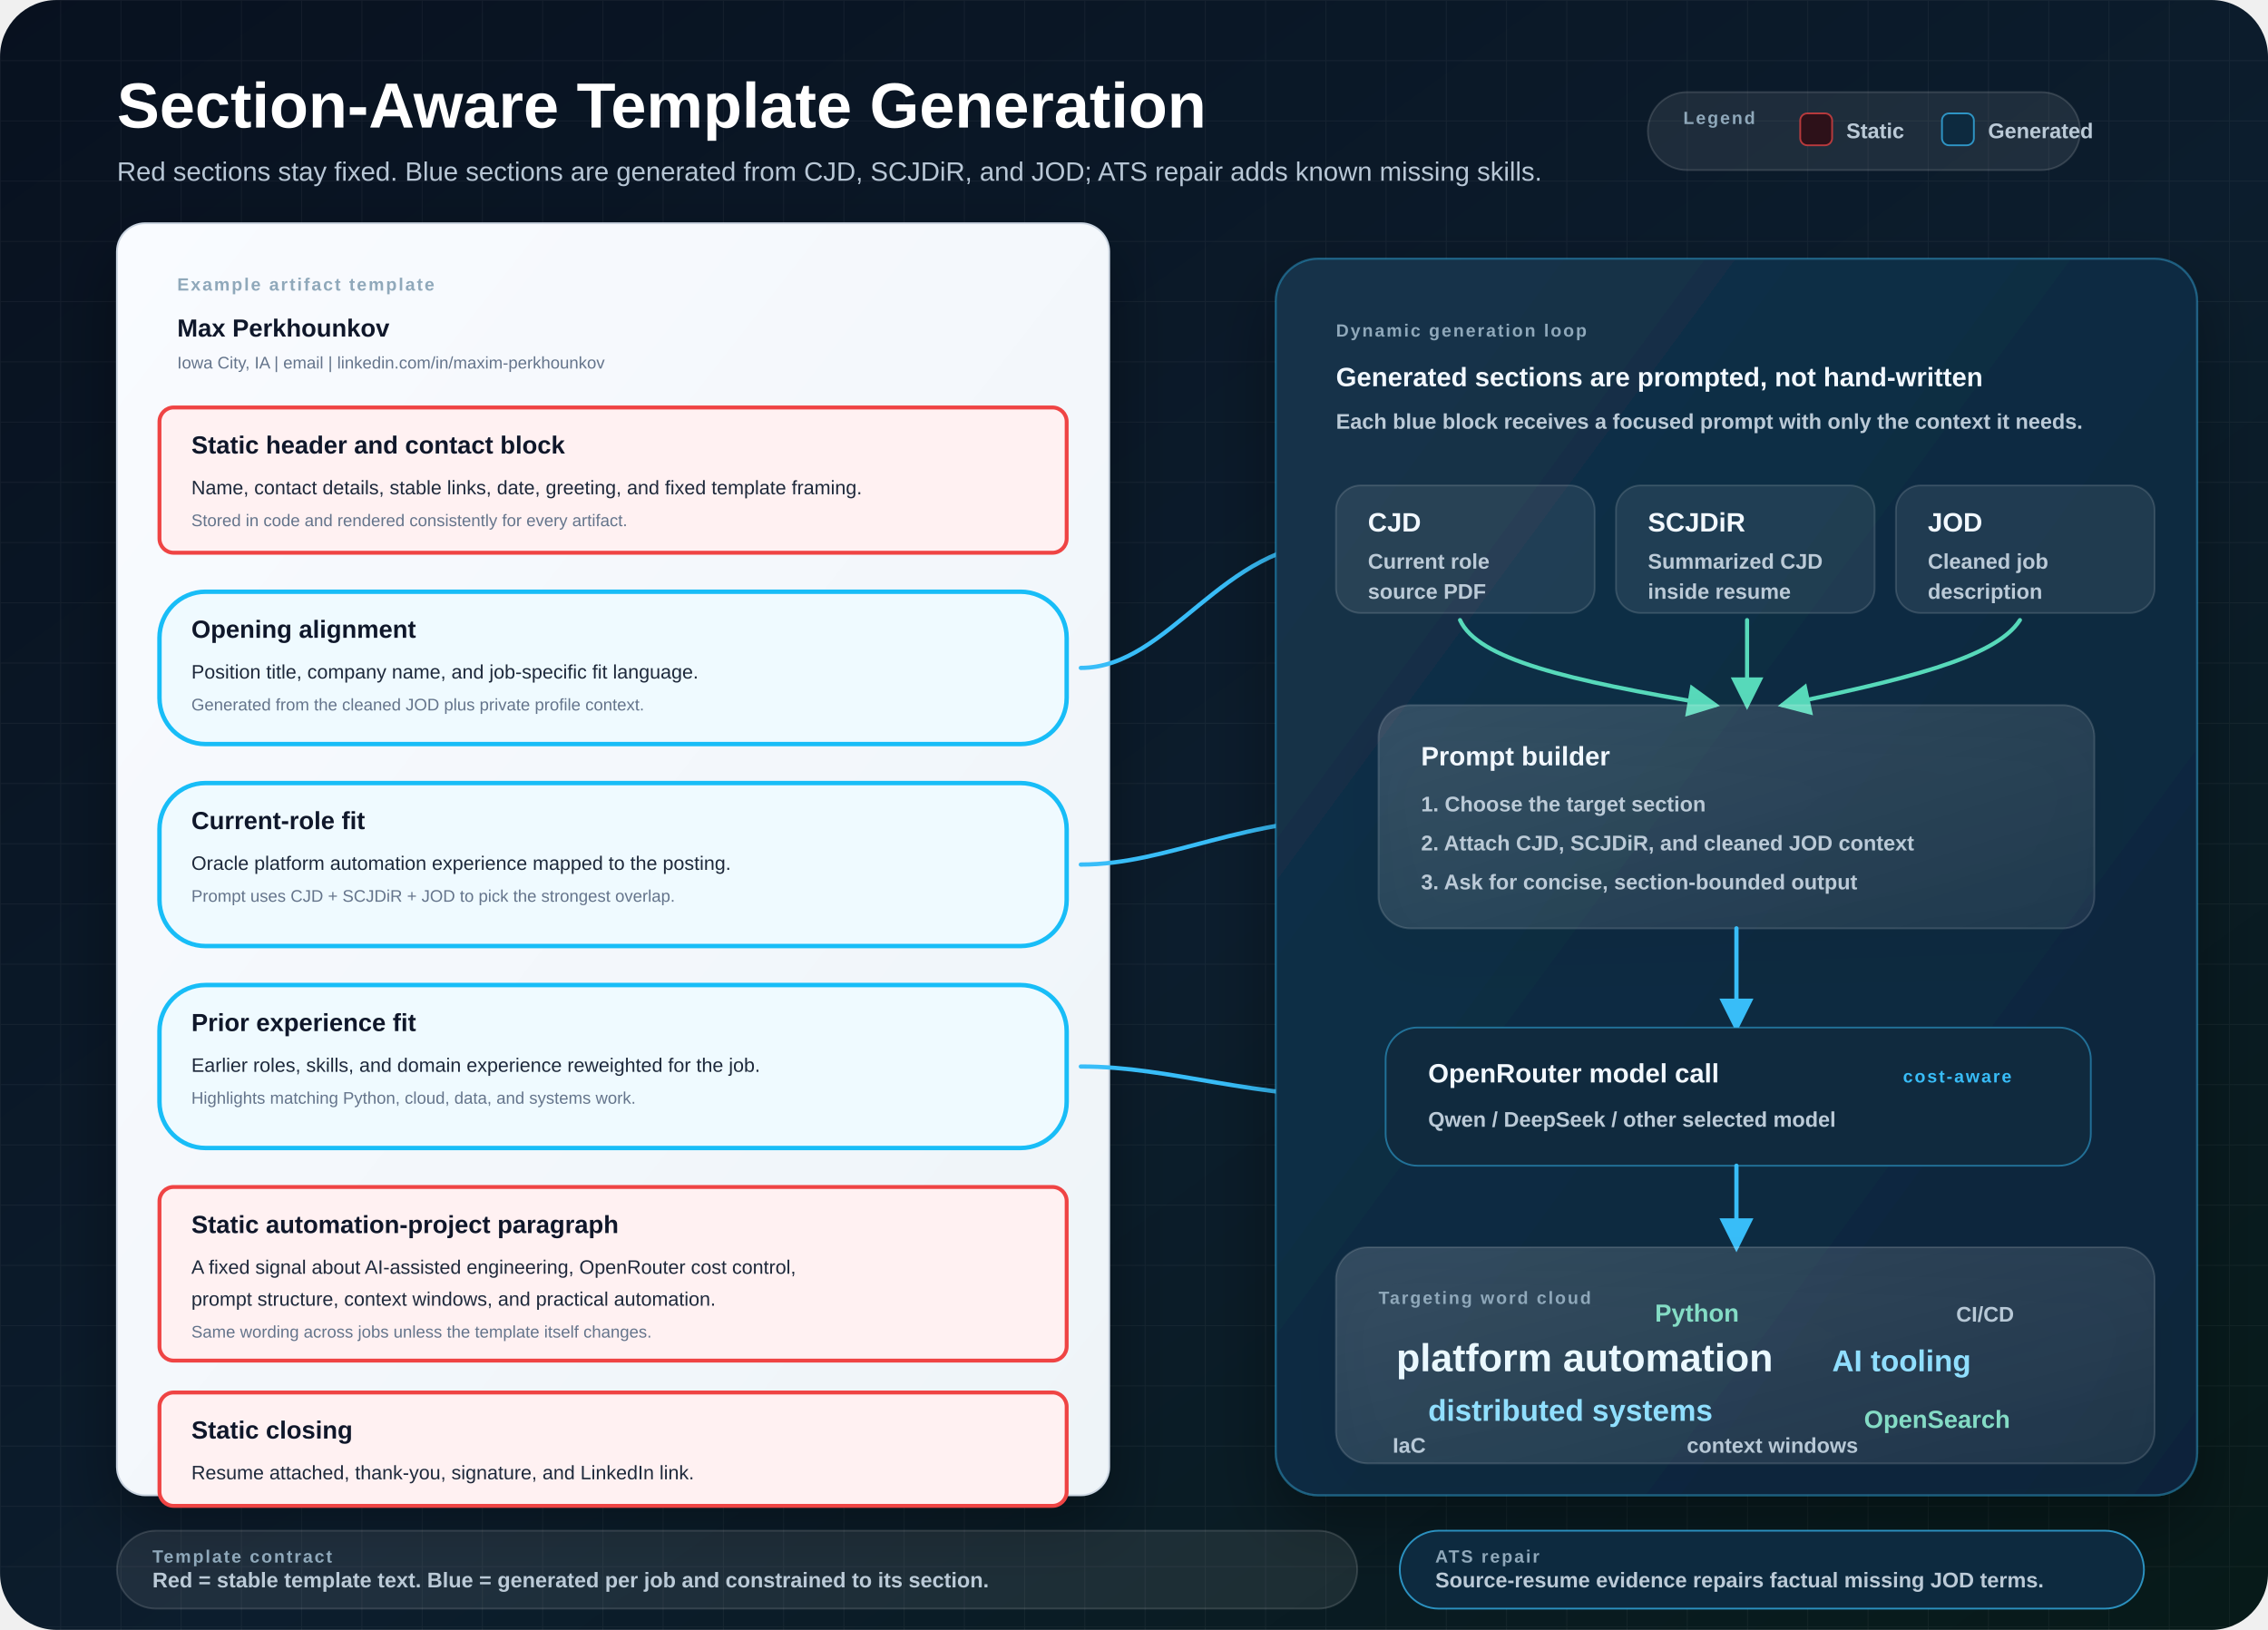
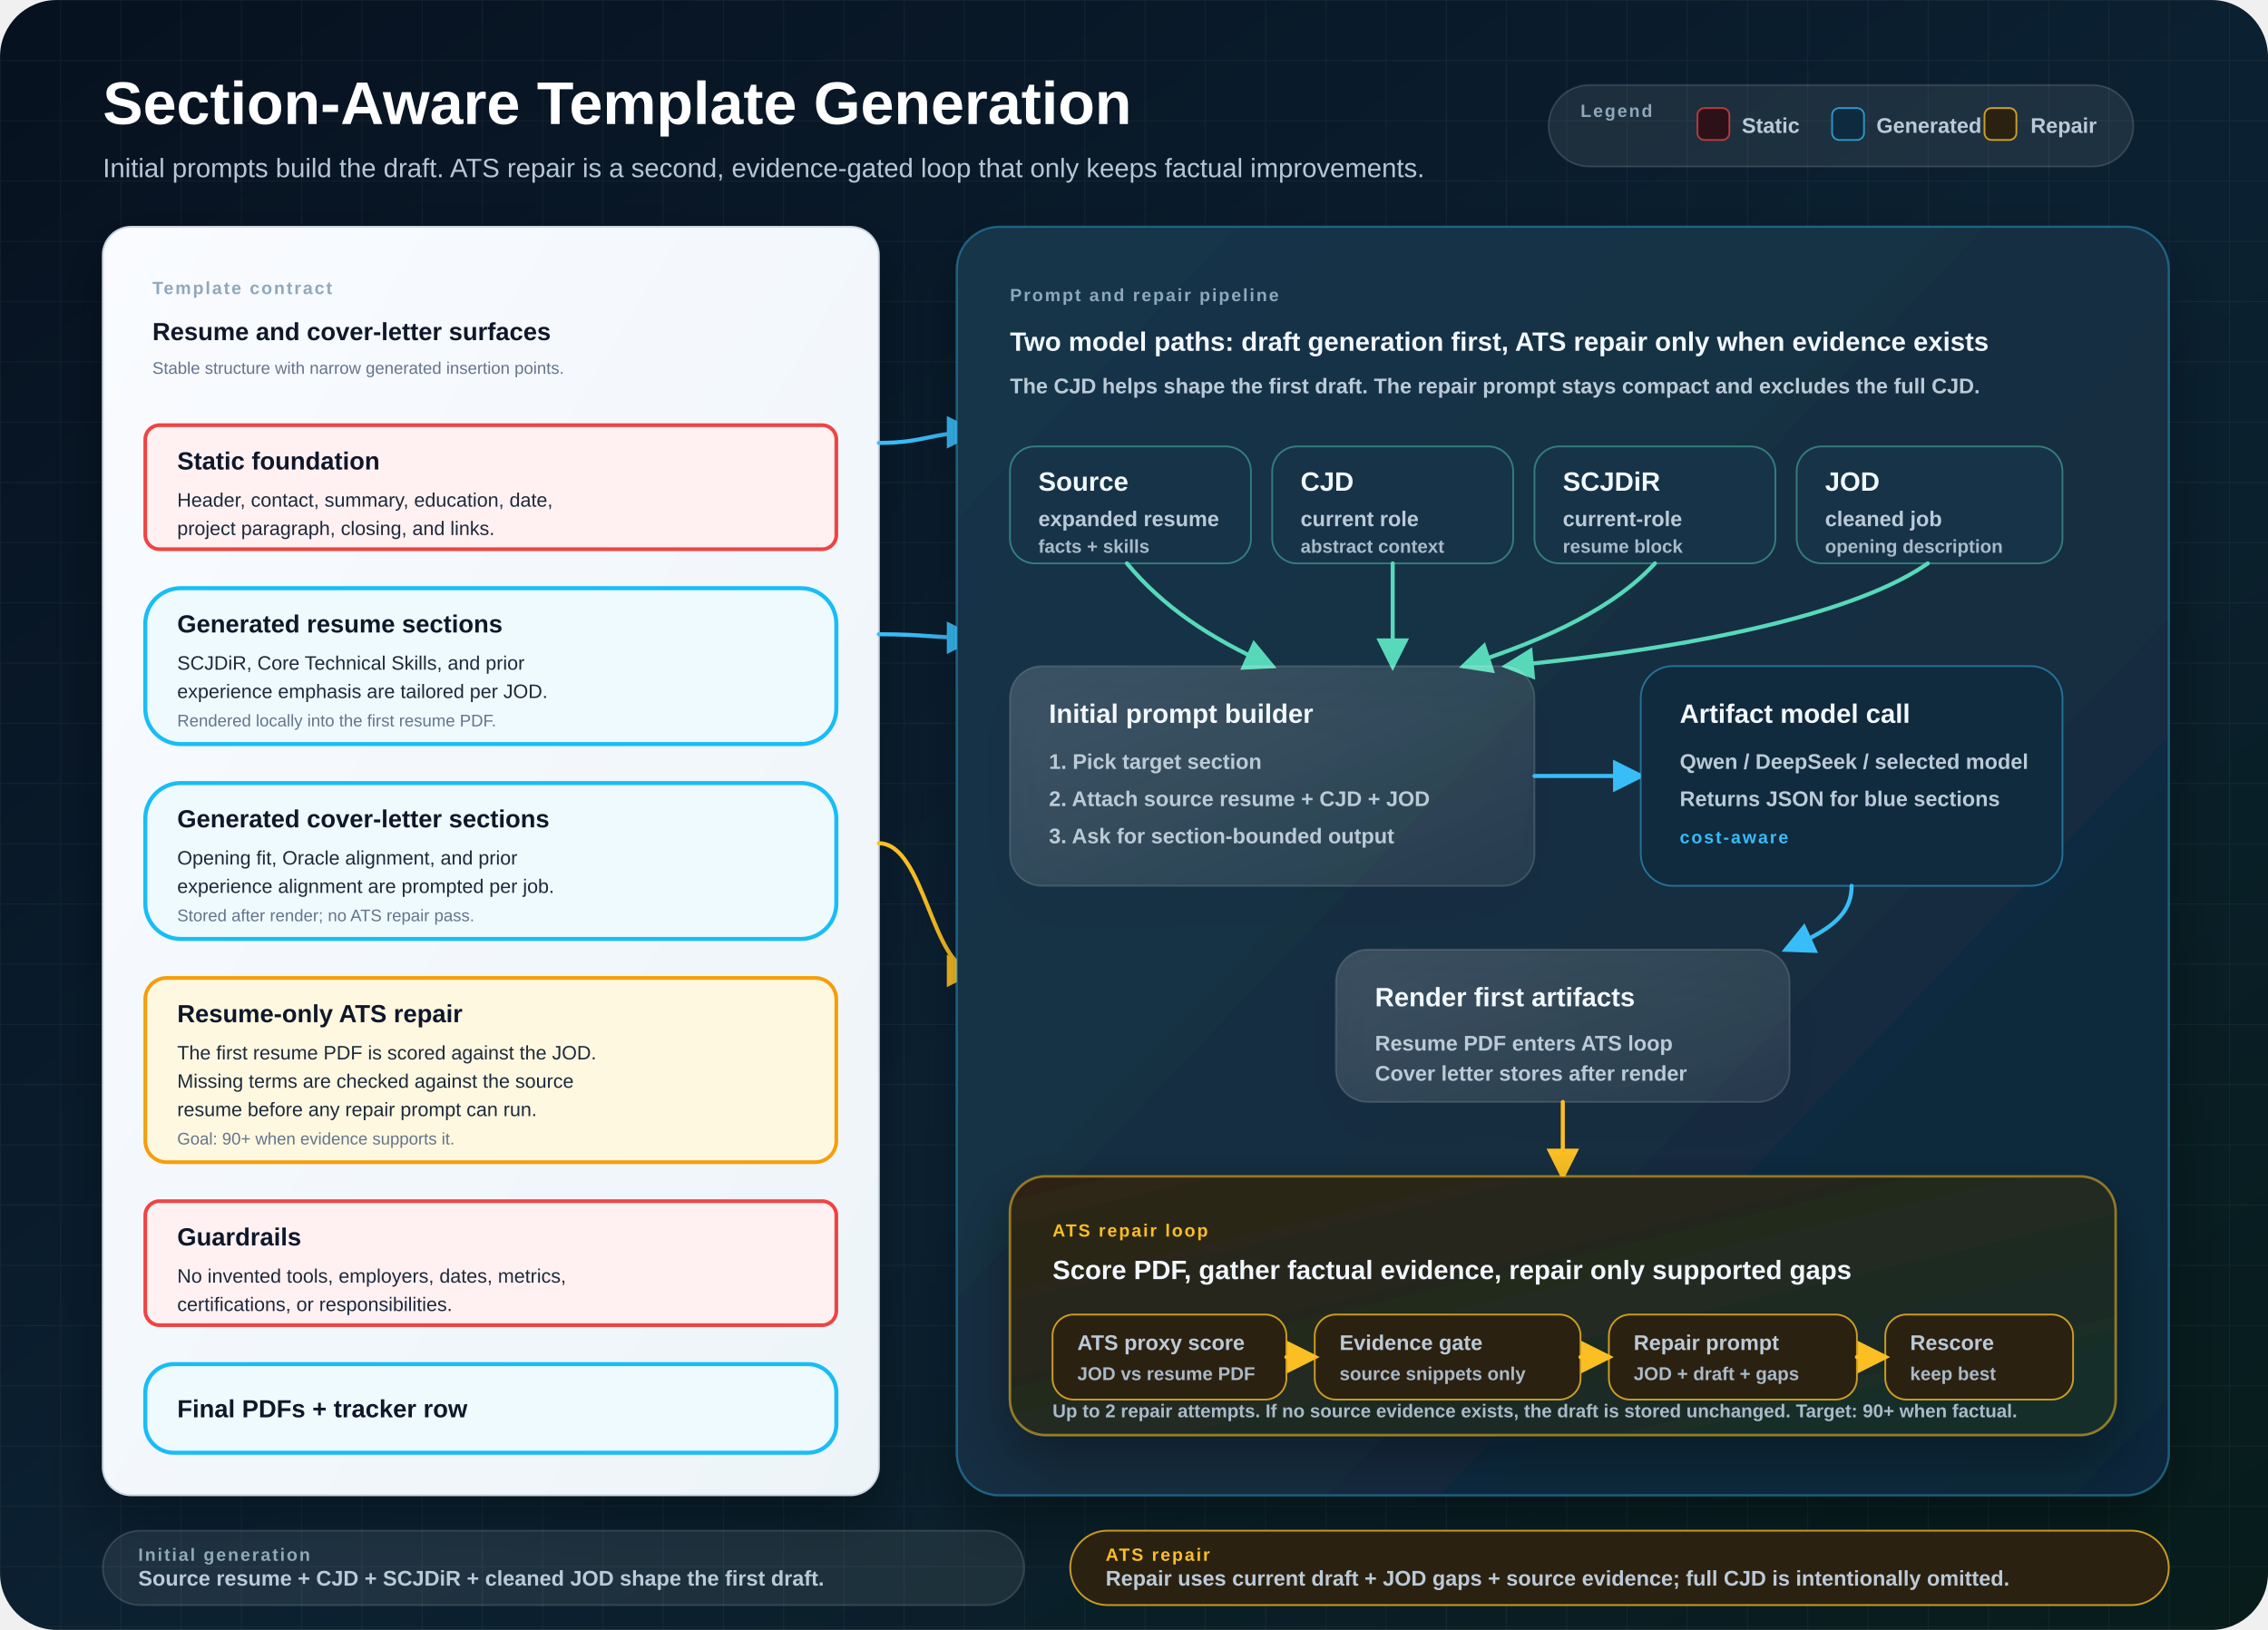
<svg xmlns="http://www.w3.org/2000/svg" width="1280" height="920" viewBox="0 0 1280 920" role="img" aria-labelledby="title desc">
  <defs>
    <linearGradient id="bg" x1="0" y1="0" x2="1" y2="1">
-       <stop offset="0" stop-color="#08111f" />
-       <stop offset="0.55" stop-color="#0c1d2d" />
-       <stop offset="1" stop-color="#071a18" />
+       <stop offset="0" stop-color="#07111f" />
+       <stop offset="0.54" stop-color="#0b2132" />
+       <stop offset="1" stop-color="#071c1a" />
    </linearGradient>
    <linearGradient id="paper" x1="0" y1="0" x2="1" y2="1">
      <stop offset="0" stop-color="#f9fbff" />
-       <stop offset="1" stop-color="#eef4f8" />
+       <stop offset="1" stop-color="#edf4f8" />
    </linearGradient>
    <linearGradient id="panel" x1="0" y1="0" x2="1" y2="1">
      <stop offset="0" stop-color="#ffffff" stop-opacity="0.15" />
      <stop offset="1" stop-color="#ffffff" stop-opacity="0.06" />
    </linearGradient>
-     <linearGradient id="aiPanel" x1="0" y1="0" x2="1" y2="1">
-       <stop offset="0" stop-color="#12334a" />
-       <stop offset="1" stop-color="#10243a" />
-     </linearGradient>
-     <linearGradient id="blueStroke" x1="0" y1="0" x2="1" y2="1">
-       <stop offset="0" stop-color="#2dd4ff" />
-       <stop offset="1" stop-color="#60a5fa" />
+     <linearGradient id="prompt" x1="0" y1="0" x2="1" y2="1">
+       <stop offset="0" stop-color="#15354a" />
+       <stop offset="1" stop-color="#10283a" />
+     </linearGradient>
+     <linearGradient id="repair" x1="0" y1="0" x2="1" y2="1">
+       <stop offset="0" stop-color="#2f2414" />
+       <stop offset="1" stop-color="#142f2d" />
    </linearGradient>
    <pattern id="grid" width="34" height="34" patternUnits="userSpaceOnUse">
      <path d="M 34 0 L 0 0 0 34" fill="none" stroke="#ffffff" stroke-opacity="0.045" stroke-width="1" />
    </pattern>
    <filter id="shadow" x="-18%" y="-18%" width="136%" height="150%">
-       <feDropShadow dx="0" dy="16" stdDeviation="18" flood-color="#000000" flood-opacity="0.35" />
-     </filter>
-     <filter id="softGlow" x="-35%" y="-35%" width="170%" height="170%">
-       <feGaussianBlur stdDeviation="2.6" result="blur" />
-       <feMerge>
-         <feMergeNode in="blur" />
-         <feMergeNode in="SourceGraphic" />
-       </feMerge>
+       <feDropShadow dx="0" dy="14" stdDeviation="16" flood-color="#000000" flood-opacity="0.34" />
    </filter>
    <marker id="arrowBlue" viewBox="0 0 10 10" refX="8.5" refY="5" markerWidth="8" markerHeight="8" orient="auto">
      <path d="M 0 0 L 10 5 L 0 10 z" fill="#38bdf8" />
    </marker>
    <marker id="arrowGreen" viewBox="0 0 10 10" refX="8.5" refY="5" markerWidth="8" markerHeight="8" orient="auto">
      <path d="M 0 0 L 10 5 L 0 10 z" fill="#57d9ba" />
    </marker>
+     <marker id="arrowGold" viewBox="0 0 10 10" refX="8.5" refY="5" markerWidth="8" markerHeight="8" orient="auto">
+       <path d="M 0 0 L 10 5 L 0 10 z" fill="#fbbf24" />
+     </marker>
    <style>
-       .title { font-family: Arial, Helvetica, sans-serif; font-size: 36px; font-weight: 800; fill: #ffffff; letter-spacing: 0; }
+       .title { font-family: Arial, Helvetica, sans-serif; font-size: 34px; font-weight: 800; fill: #ffffff; letter-spacing: 0; }
      .subtitle { font-family: Arial, Helvetica, sans-serif; font-size: 15px; font-weight: 500; fill: #b8c7d6; }
      .tiny { font-family: Arial, Helvetica, sans-serif; font-size: 10px; font-weight: 750; fill: #8fa8ba; letter-spacing: 1px; text-transform: uppercase; }
      .label { font-family: Arial, Helvetica, sans-serif; font-size: 15px; font-weight: 800; fill: #f2f8ff; }
      .small { font-family: Arial, Helvetica, sans-serif; font-size: 12px; font-weight: 560; fill: #bbcad7; }
+       .micro { font-family: Arial, Helvetica, sans-serif; font-size: 10.5px; font-weight: 560; fill: #a9bac8; }
      .docTitle { font-family: Arial, Helvetica, sans-serif; font-size: 14px; font-weight: 800; fill: #0f172a; }
      .docText { font-family: Arial, Helvetica, sans-serif; font-size: 11px; font-weight: 520; fill: #1e293b; }
      .docMuted { font-family: Arial, Helvetica, sans-serif; font-size: 9.5px; font-weight: 520; fill: #64748b; }
-       .redText { fill: #ff5a5f; }
      .blueText { fill: #38bdf8; }
      .greenText { fill: #68e7c9; }
+       .goldText { fill: #fbbf24; }
      .panel { fill: url(#panel); stroke: #ffffff; stroke-opacity: 0.14; stroke-width: 1; filter: url(#shadow); }
-       .aiPanel { fill: url(#aiPanel); stroke: #38bdf8; stroke-opacity: 0.38; stroke-width: 1.2; filter: url(#shadow); }
+       .promptPanel { fill: url(#prompt); stroke: #38bdf8; stroke-opacity: 0.38; stroke-width: 1.2; filter: url(#shadow); }
+       .repairPanel { fill: url(#repair); stroke: #fbbf24; stroke-opacity: 0.52; stroke-width: 1.4; filter: url(#shadow); }
      .paper { fill: url(#paper); stroke: #cbd5e1; stroke-width: 1; filter: url(#shadow); }
-       .staticBox { fill: #fff1f2; stroke: #ef4444; stroke-width: 2.2; }
-       .dynamicBox { fill: #effaff; stroke: #18bdf7; stroke-width: 2.5; }
+       .staticBox { fill: #fff1f2; stroke: #ef4444; stroke-width: 2.1; }
+       .dynamicBox { fill: #effaff; stroke: #18bdf7; stroke-width: 2.3; }
+       .repairBox { fill: #fff8e1; stroke: #f59e0b; stroke-width: 2.1; }
      .chip { fill: #ffffff; fill-opacity: 0.08; stroke: #ffffff; stroke-opacity: 0.14; }
+       .inputChip { fill: #173348; stroke: #57d9ba; stroke-opacity: 0.45; }
      .modelChip { fill: #102a3e; stroke: #38bdf8; stroke-opacity: 0.48; }
      .staticChip { fill: #2d1119; stroke: #ef4444; stroke-opacity: 0.72; }
      .dynamicChip { fill: #0d2a3f; stroke: #38bdf8; stroke-opacity: 0.72; }
-       .arrowBlue { fill: none; stroke: #38bdf8; stroke-width: 2.4; stroke-linecap: round; stroke-linejoin: round; marker-end: url(#arrowBlue); }
+       .repairChip { fill: #2b2111; stroke: #fbbf24; stroke-opacity: 0.78; }
+       .arrowBlue { fill: none; stroke: #38bdf8; stroke-width: 2.3; stroke-linecap: round; stroke-linejoin: round; marker-end: url(#arrowBlue); }
      .arrowGreen { fill: none; stroke: #57d9ba; stroke-width: 2.3; stroke-linecap: round; stroke-linejoin: round; marker-end: url(#arrowGreen); }
-       .wordA { font-family: Arial, Helvetica, sans-serif; font-size: 22px; font-weight: 800; fill: #eaf8ff; }
-       .wordB { font-family: Arial, Helvetica, sans-serif; font-size: 17px; font-weight: 750; fill: #90dfff; }
-       .wordC { font-family: Arial, Helvetica, sans-serif; font-size: 14px; font-weight: 700; fill: #84dcc5; }
-       .wordD { font-family: Arial, Helvetica, sans-serif; font-size: 12px; font-weight: 650; fill: #b7c8d6; }
+       .arrowGold { fill: none; stroke: #fbbf24; stroke-width: 2.3; stroke-linecap: round; stroke-linejoin: round; marker-end: url(#arrowGold); }
+       .loop { fill: none; stroke: #fbbf24; stroke-width: 2.2; stroke-linecap: round; stroke-linejoin: round; stroke-dasharray: 7 6; marker-end: url(#arrowGold); }
    </style>
  </defs>
  <rect width="1280" height="920" rx="32" fill="url(#bg)" />
  <rect width="1280" height="920" rx="32" fill="url(#grid)" />
-   <text x="66" y="72" class="title">Section-Aware Template Generation</text>
-   <text x="66" y="102" class="subtitle">Red sections stay fixed. Blue sections are generated from CJD, SCJDiR, and JOD; ATS repair adds known missing skills.</text>
-   <g transform="translate(930 52)">
-     <rect class="chip" x="0" y="0" width="244" height="44" rx="22" />
-     <text x="20" y="18" class="tiny">Legend</text>
-     <rect class="staticChip" x="86" y="12" width="18" height="18" rx="4" />
-     <text x="112" y="26" class="small">Static</text>
-     <rect class="dynamicChip" x="166" y="12" width="18" height="18" rx="4" />
-     <text x="192" y="26" class="small">Generated</text>
-   </g>
-   <g transform="translate(66 126)">
-     <rect class="paper" x="0" y="0" width="560" height="718" rx="16" />
-     <text x="34" y="38" class="tiny">Example artifact template</text>
-     <text x="34" y="64" class="docTitle">Max Perkhounkov</text>
-     <text x="34" y="82" class="docMuted">Iowa City, IA | email | linkedin.com/in/maxim-perkhounkov</text>
-     <rect class="staticBox" x="24" y="104" width="512" height="82" rx="8" />
-     <text x="42" y="130" class="docTitle">Static header and contact block</text>
-     <text x="42" y="153" class="docText">Name, contact details, stable links, date, greeting, and fixed template framing.</text>
-     <text x="42" y="171" class="docMuted">Stored in code and rendered consistently for every artifact.</text>
-     <rect class="dynamicBox" x="24" y="208" width="512" height="86" rx="26" />
-     <text x="42" y="234" class="docTitle">Opening alignment</text>
-     <text x="42" y="257" class="docText">Position title, company name, and job-specific fit language.</text>
-     <text x="42" y="275" class="docMuted">Generated from the cleaned JOD plus private profile context.</text>
-     <rect class="dynamicBox" x="24" y="316" width="512" height="92" rx="26" />
-     <text x="42" y="342" class="docTitle">Current-role fit</text>
-     <text x="42" y="365" class="docText">Oracle platform automation experience mapped to the posting.</text>
-     <text x="42" y="383" class="docMuted">Prompt uses CJD + SCJDiR + JOD to pick the strongest overlap.</text>
-     <rect class="dynamicBox" x="24" y="430" width="512" height="92" rx="26" />
-     <text x="42" y="456" class="docTitle">Prior experience fit</text>
-     <text x="42" y="479" class="docText">Earlier roles, skills, and domain experience reweighted for the job.</text>
-     <text x="42" y="497" class="docMuted">Highlights matching Python, cloud, data, and systems work.</text>
-     <rect class="staticBox" x="24" y="544" width="512" height="98" rx="8" />
-     <text x="42" y="570" class="docTitle">Static automation-project paragraph</text>
-     <text x="42" y="593" class="docText">A fixed signal about AI-assisted engineering, OpenRouter cost control,</text>
-     <text x="42" y="611" class="docText">prompt structure, context windows, and practical automation.</text>
-     <text x="42" y="629" class="docMuted">Same wording across jobs unless the template itself changes.</text>
-     <rect class="staticBox" x="24" y="660" width="512" height="64" rx="8" />
-     <text x="42" y="686" class="docTitle">Static closing</text>
-     <text x="42" y="709" class="docText">Resume attached, thank-you, signature, and LinkedIn link.</text>
-   </g>
-   <path class="arrowBlue" d="M 610 377 C 660 377 690 306 754 306" />
-   <path class="arrowBlue" d="M 610 488 C 660 488 700 461 778 461" />
-   <path class="arrowBlue" d="M 610 602 C 662 602 704 620 782 620" />
-   <g transform="translate(720 146)">
-     <rect class="aiPanel" x="0" y="0" width="520" height="698" rx="24" />
-     <text x="34" y="44" class="tiny">Dynamic generation loop</text>
-     <text x="34" y="72" class="label">Generated sections are prompted, not hand-written</text>
-     <text x="34" y="96" class="small">Each blue block receives a focused prompt with only the context it needs.</text>
-     <g transform="translate(34 128)">
-       <rect class="chip" x="0" y="0" width="146" height="72" rx="14" />
-       <text x="18" y="26" class="label">CJD</text>
-       <text x="18" y="47" class="small">Current role</text>
-       <text x="18" y="64" class="small">source PDF</text>
-     </g>
-     <g transform="translate(192 128)">
-       <rect class="chip" x="0" y="0" width="146" height="72" rx="14" />
-       <text x="18" y="26" class="label">SCJDiR</text>
-       <text x="18" y="47" class="small">Summarized CJD</text>
-       <text x="18" y="64" class="small">inside resume</text>
-     </g>
-     <g transform="translate(350 128)">
-       <rect class="chip" x="0" y="0" width="146" height="72" rx="14" />
-       <text x="18" y="26" class="label">JOD</text>
-       <text x="18" y="47" class="small">Cleaned job</text>
-       <text x="18" y="64" class="small">description</text>
-     </g>
-     <path class="arrowGreen" d="M 104 204 C 114 226 164 238 248 252" />
-     <path class="arrowGreen" d="M 266 204 C 266 226 266 236 266 252" />
-     <path class="arrowGreen" d="M 420 204 C 406 226 352 238 286 252" />
-     <g transform="translate(58 252)">
-       <rect class="panel" x="0" y="0" width="404" height="126" rx="18" />
-       <text x="24" y="34" class="label">Prompt builder</text>
-       <text x="24" y="60" class="small">1. Choose the target section</text>
-       <text x="24" y="82" class="small">2. Attach CJD, SCJDiR, and cleaned JOD context</text>
-       <text x="24" y="104" class="small">3. Ask for concise, section-bounded output</text>
-     </g>
-     <path class="arrowBlue" d="M 260 378 C 260 404 260 416 260 434" />
-     <g transform="translate(62 434)">
-       <rect class="modelChip" x="0" y="0" width="398" height="78" rx="18" />
-       <text x="24" y="31" class="label">OpenRouter model call</text>
-       <text x="24" y="56" class="small">Qwen / DeepSeek / other selected model</text>
-       <text x="292" y="31" class="tiny blueText">cost-aware</text>
-     </g>
-     <path class="arrowBlue" d="M 260 512 C 260 534 260 544 260 558" />
-     <g transform="translate(34 558)">
-       <rect class="panel" x="0" y="0" width="462" height="122" rx="18" />
-       <text x="24" y="32" class="tiny">Targeting word cloud</text>
-       <text x="34" y="70" class="wordA">platform automation</text>
-       <text x="280" y="70" class="wordB">AI tooling</text>
-       <text x="52" y="98" class="wordB">distributed systems</text>
-       <text x="298" y="102" class="wordC">OpenSearch</text>
-       <text x="180" y="42" class="wordC">Python</text>
-       <text x="350" y="42" class="wordD">CI/CD</text>
-       <text x="198" y="116" class="wordD">context windows</text>
-       <text x="32" y="116" class="wordD">IaC</text>
-     </g>
-   </g>
-   <g transform="translate(66 864)">
-     <rect class="chip" x="0" y="0" width="700" height="44" rx="22" />
-     <text x="20" y="18" class="tiny">Template contract</text>
-     <text x="20" y="32" class="small">Red = stable template text. Blue = generated per job and constrained to its section.</text>
-   </g>
-   <g transform="translate(790 864)">
-     <rect class="dynamicChip" x="0" y="0" width="420" height="44" rx="22" />
-     <text x="20" y="18" class="tiny">ATS repair</text>
-     <text x="20" y="32" class="small">Source-resume evidence repairs factual missing JOD terms.</text>
+   <text x="58" y="70" class="title">Section-Aware Template Generation</text>
+   <text x="58" y="100" class="subtitle">Initial prompts build the draft. ATS repair is a second, evidence-gated loop that only keeps factual improvements.</text>
+   <g transform="translate(874 48)">
+     <rect class="chip" x="0" y="0" width="330" height="46" rx="23" />
+     <text x="18" y="18" class="tiny">Legend</text>
+     <rect class="staticChip" x="84" y="13" width="18" height="18" rx="4" />
+     <text x="109" y="27" class="small">Static</text>
+     <rect class="dynamicChip" x="160" y="13" width="18" height="18" rx="4" />
+     <text x="185" y="27" class="small">Generated</text>
+     <rect class="repairChip" x="246" y="13" width="18" height="18" rx="4" />
+     <text x="272" y="27" class="small">Repair</text>
+   </g>
+   <g transform="translate(58 128)">
+     <rect class="paper" x="0" y="0" width="438" height="716" rx="16" />
+     <text x="28" y="38" class="tiny">Template contract</text>
+     <text x="28" y="64" class="docTitle">Resume and cover-letter surfaces</text>
+     <text x="28" y="83" class="docMuted">Stable structure with narrow generated insertion points.</text>
+     <rect class="staticBox" x="24" y="112" width="390" height="70" rx="8" />
+     <text x="42" y="137" class="docTitle">Static foundation</text>
+     <text x="42" y="158" class="docText">Header, contact, summary, education, date,</text>
+     <text x="42" y="174" class="docText">project paragraph, closing, and links.</text>
+     <rect class="dynamicBox" x="24" y="204" width="390" height="88" rx="20" />
+     <text x="42" y="229" class="docTitle">Generated resume sections</text>
+     <text x="42" y="250" class="docText">SCJDiR, Core Technical Skills, and prior</text>
+     <text x="42" y="266" class="docText">experience emphasis are tailored per JOD.</text>
+     <text x="42" y="282" class="docMuted">Rendered locally into the first resume PDF.</text>
+     <rect class="dynamicBox" x="24" y="314" width="390" height="88" rx="20" />
+     <text x="42" y="339" class="docTitle">Generated cover-letter sections</text>
+     <text x="42" y="360" class="docText">Opening fit, Oracle alignment, and prior</text>
+     <text x="42" y="376" class="docText">experience alignment are prompted per job.</text>
+     <text x="42" y="392" class="docMuted">Stored after render; no ATS repair pass.</text>
+     <rect class="repairBox" x="24" y="424" width="390" height="104" rx="12" />
+     <text x="42" y="449" class="docTitle">Resume-only ATS repair</text>
+     <text x="42" y="470" class="docText">The first resume PDF is scored against the JOD.</text>
+     <text x="42" y="486" class="docText">Missing terms are checked against the source</text>
+     <text x="42" y="502" class="docText">resume before any repair prompt can run.</text>
+     <text x="42" y="518" class="docMuted">Goal: 90+ when evidence supports it.</text>
+     <rect class="staticBox" x="24" y="550" width="390" height="70" rx="8" />
+     <text x="42" y="575" class="docTitle">Guardrails</text>
+     <text x="42" y="596" class="docText">No invented tools, employers, dates, metrics,</text>
+     <text x="42" y="612" class="docText">certifications, or responsibilities.</text>
+     <rect class="dynamicBox" x="24" y="642" width="390" height="50" rx="16" />
+     <text x="42" y="672" class="docTitle">Final PDFs + tracker row</text>
+   </g>
+   <path class="arrowBlue" d="M 496 250 C 522 250 526 244 550 244" />
+   <path class="arrowBlue" d="M 496 358 C 522 358 526 360 550 360" />
+   <path class="arrowGold" d="M 496 476 C 522 476 526 548 550 548" />
+   <g transform="translate(540 128)">
+     <rect class="promptPanel" x="0" y="0" width="684" height="716" rx="24" />
+     <text x="30" y="42" class="tiny">Prompt and repair pipeline</text>
+     <text x="30" y="70" class="label">Two model paths: draft generation first, ATS repair only when evidence exists</text>
+     <text x="30" y="94" class="small">The CJD helps shape the first draft. The repair prompt stays compact and excludes the full CJD.</text>
+     <g transform="translate(30 124)">
+       <rect class="inputChip" x="0" y="0" width="136" height="66" rx="14" />
+       <text x="16" y="25" class="label">Source</text>
+       <text x="16" y="45" class="small">expanded resume</text>
+       <text x="16" y="60" class="micro">facts + skills</text>
+     </g>
+     <g transform="translate(178 124)">
+       <rect class="inputChip" x="0" y="0" width="136" height="66" rx="14" />
+       <text x="16" y="25" class="label">CJD</text>
+       <text x="16" y="45" class="small">current role</text>
+       <text x="16" y="60" class="micro">abstract context</text>
+     </g>
+     <g transform="translate(326 124)">
+       <rect class="inputChip" x="0" y="0" width="136" height="66" rx="14" />
+       <text x="16" y="25" class="label">SCJDiR</text>
+       <text x="16" y="45" class="small">current-role</text>
+       <text x="16" y="60" class="micro">resume block</text>
+     </g>
+     <g transform="translate(474 124)">
+       <rect class="inputChip" x="0" y="0" width="150" height="66" rx="14" />
+       <text x="16" y="25" class="label">JOD</text>
+       <text x="16" y="45" class="small">cleaned job</text>
+       <text x="16" y="60" class="micro">opening description</text>
+     </g>
+     <path class="arrowGreen" d="M 96 190 C 116 214 142 232 178 248" />
+     <path class="arrowGreen" d="M 246 190 C 246 214 246 228 246 248" />
+     <path class="arrowGreen" d="M 394 190 C 372 214 336 232 286 248" />
+     <path class="arrowGreen" d="M 548 190 C 514 214 436 236 310 248" />
+     <g transform="translate(30 248)">
+       <rect class="panel" x="0" y="0" width="296" height="124" rx="18" />
+       <text x="22" y="32" class="label">Initial prompt builder</text>
+       <text x="22" y="58" class="small">1. Pick target section</text>
+       <text x="22" y="79" class="small">2. Attach source resume + CJD + JOD</text>
+       <text x="22" y="100" class="small">3. Ask for section-bounded output</text>
+     </g>
+     <path class="arrowBlue" d="M 326 310 C 352 310 362 310 386 310" />
+     <g transform="translate(386 248)">
+       <rect class="modelChip" x="0" y="0" width="238" height="124" rx="18" />
+       <text x="22" y="32" class="label">Artifact model call</text>
+       <text x="22" y="58" class="small">Qwen / DeepSeek / selected model</text>
+       <text x="22" y="79" class="small">Returns JSON for blue sections</text>
+       <text x="22" y="100" class="tiny blueText">cost-aware</text>
+     </g>
+     <path class="arrowBlue" d="M 505 372 C 505 390 490 398 468 408" />
+     <g transform="translate(214 408)">
+       <rect class="panel" x="0" y="0" width="256" height="86" rx="18" />
+       <text x="22" y="32" class="label">Render first artifacts</text>
+       <text x="22" y="57" class="small">Resume PDF enters ATS loop</text>
+       <text x="22" y="74" class="small">Cover letter stores after render</text>
+     </g>
+     <path class="arrowGold" d="M 342 494 C 342 512 342 522 342 536" />
+     <g transform="translate(30 536)">
+       <rect class="repairPanel" x="0" y="0" width="624" height="146" rx="20" />
+       <text x="24" y="34" class="tiny goldText">ATS repair loop</text>
+       <text x="24" y="58" class="label">Score PDF, gather factual evidence, repair only supported gaps</text>
+       <g transform="translate(24 78)">
+         <rect class="repairChip" x="0" y="0" width="132" height="48" rx="12" />
+         <text x="14" y="20" class="small">ATS proxy score</text>
+         <text x="14" y="37" class="micro">JOD vs resume PDF</text>
+       </g>
+       <g transform="translate(172 78)">
+         <rect class="repairChip" x="0" y="0" width="150" height="48" rx="12" />
+         <text x="14" y="20" class="small">Evidence gate</text>
+         <text x="14" y="37" class="micro">source snippets only</text>
+       </g>
+       <g transform="translate(338 78)">
+         <rect class="repairChip" x="0" y="0" width="140" height="48" rx="12" />
+         <text x="14" y="20" class="small">Repair prompt</text>
+         <text x="14" y="37" class="micro">JOD + draft + gaps</text>
+       </g>
+       <g transform="translate(494 78)">
+         <rect class="repairChip" x="0" y="0" width="106" height="48" rx="12" />
+         <text x="14" y="20" class="small">Rescore</text>
+         <text x="14" y="37" class="micro">keep best</text>
+       </g>
+       <path class="arrowGold" d="M 156 102 C 164 102 166 102 172 102" />
+       <path class="arrowGold" d="M 322 102 C 330 102 332 102 338 102" />
+       <path class="arrowGold" d="M 478 102 C 486 102 488 102 494 102" />
+       <text x="24" y="136" class="micro">Up to 2 repair attempts. If no source evidence exists, the draft is stored unchanged. Target: 90+ when factual.</text>
+     </g>
+   </g>
+   <g transform="translate(58 864)">
+     <rect class="chip" x="0" y="0" width="520" height="42" rx="21" />
+     <text x="20" y="17" class="tiny">Initial generation</text>
+     <text x="20" y="31" class="small">Source resume + CJD + SCJDiR + cleaned JOD shape the first draft.</text>
+   </g>
+   <g transform="translate(604 864)">
+     <rect class="repairChip" x="0" y="0" width="620" height="42" rx="21" />
+     <text x="20" y="17" class="tiny goldText">ATS repair</text>
+     <text x="20" y="31" class="small">Repair uses current draft + JOD gaps + source evidence; full CJD is intentionally omitted.</text>
  </g>
</svg>
